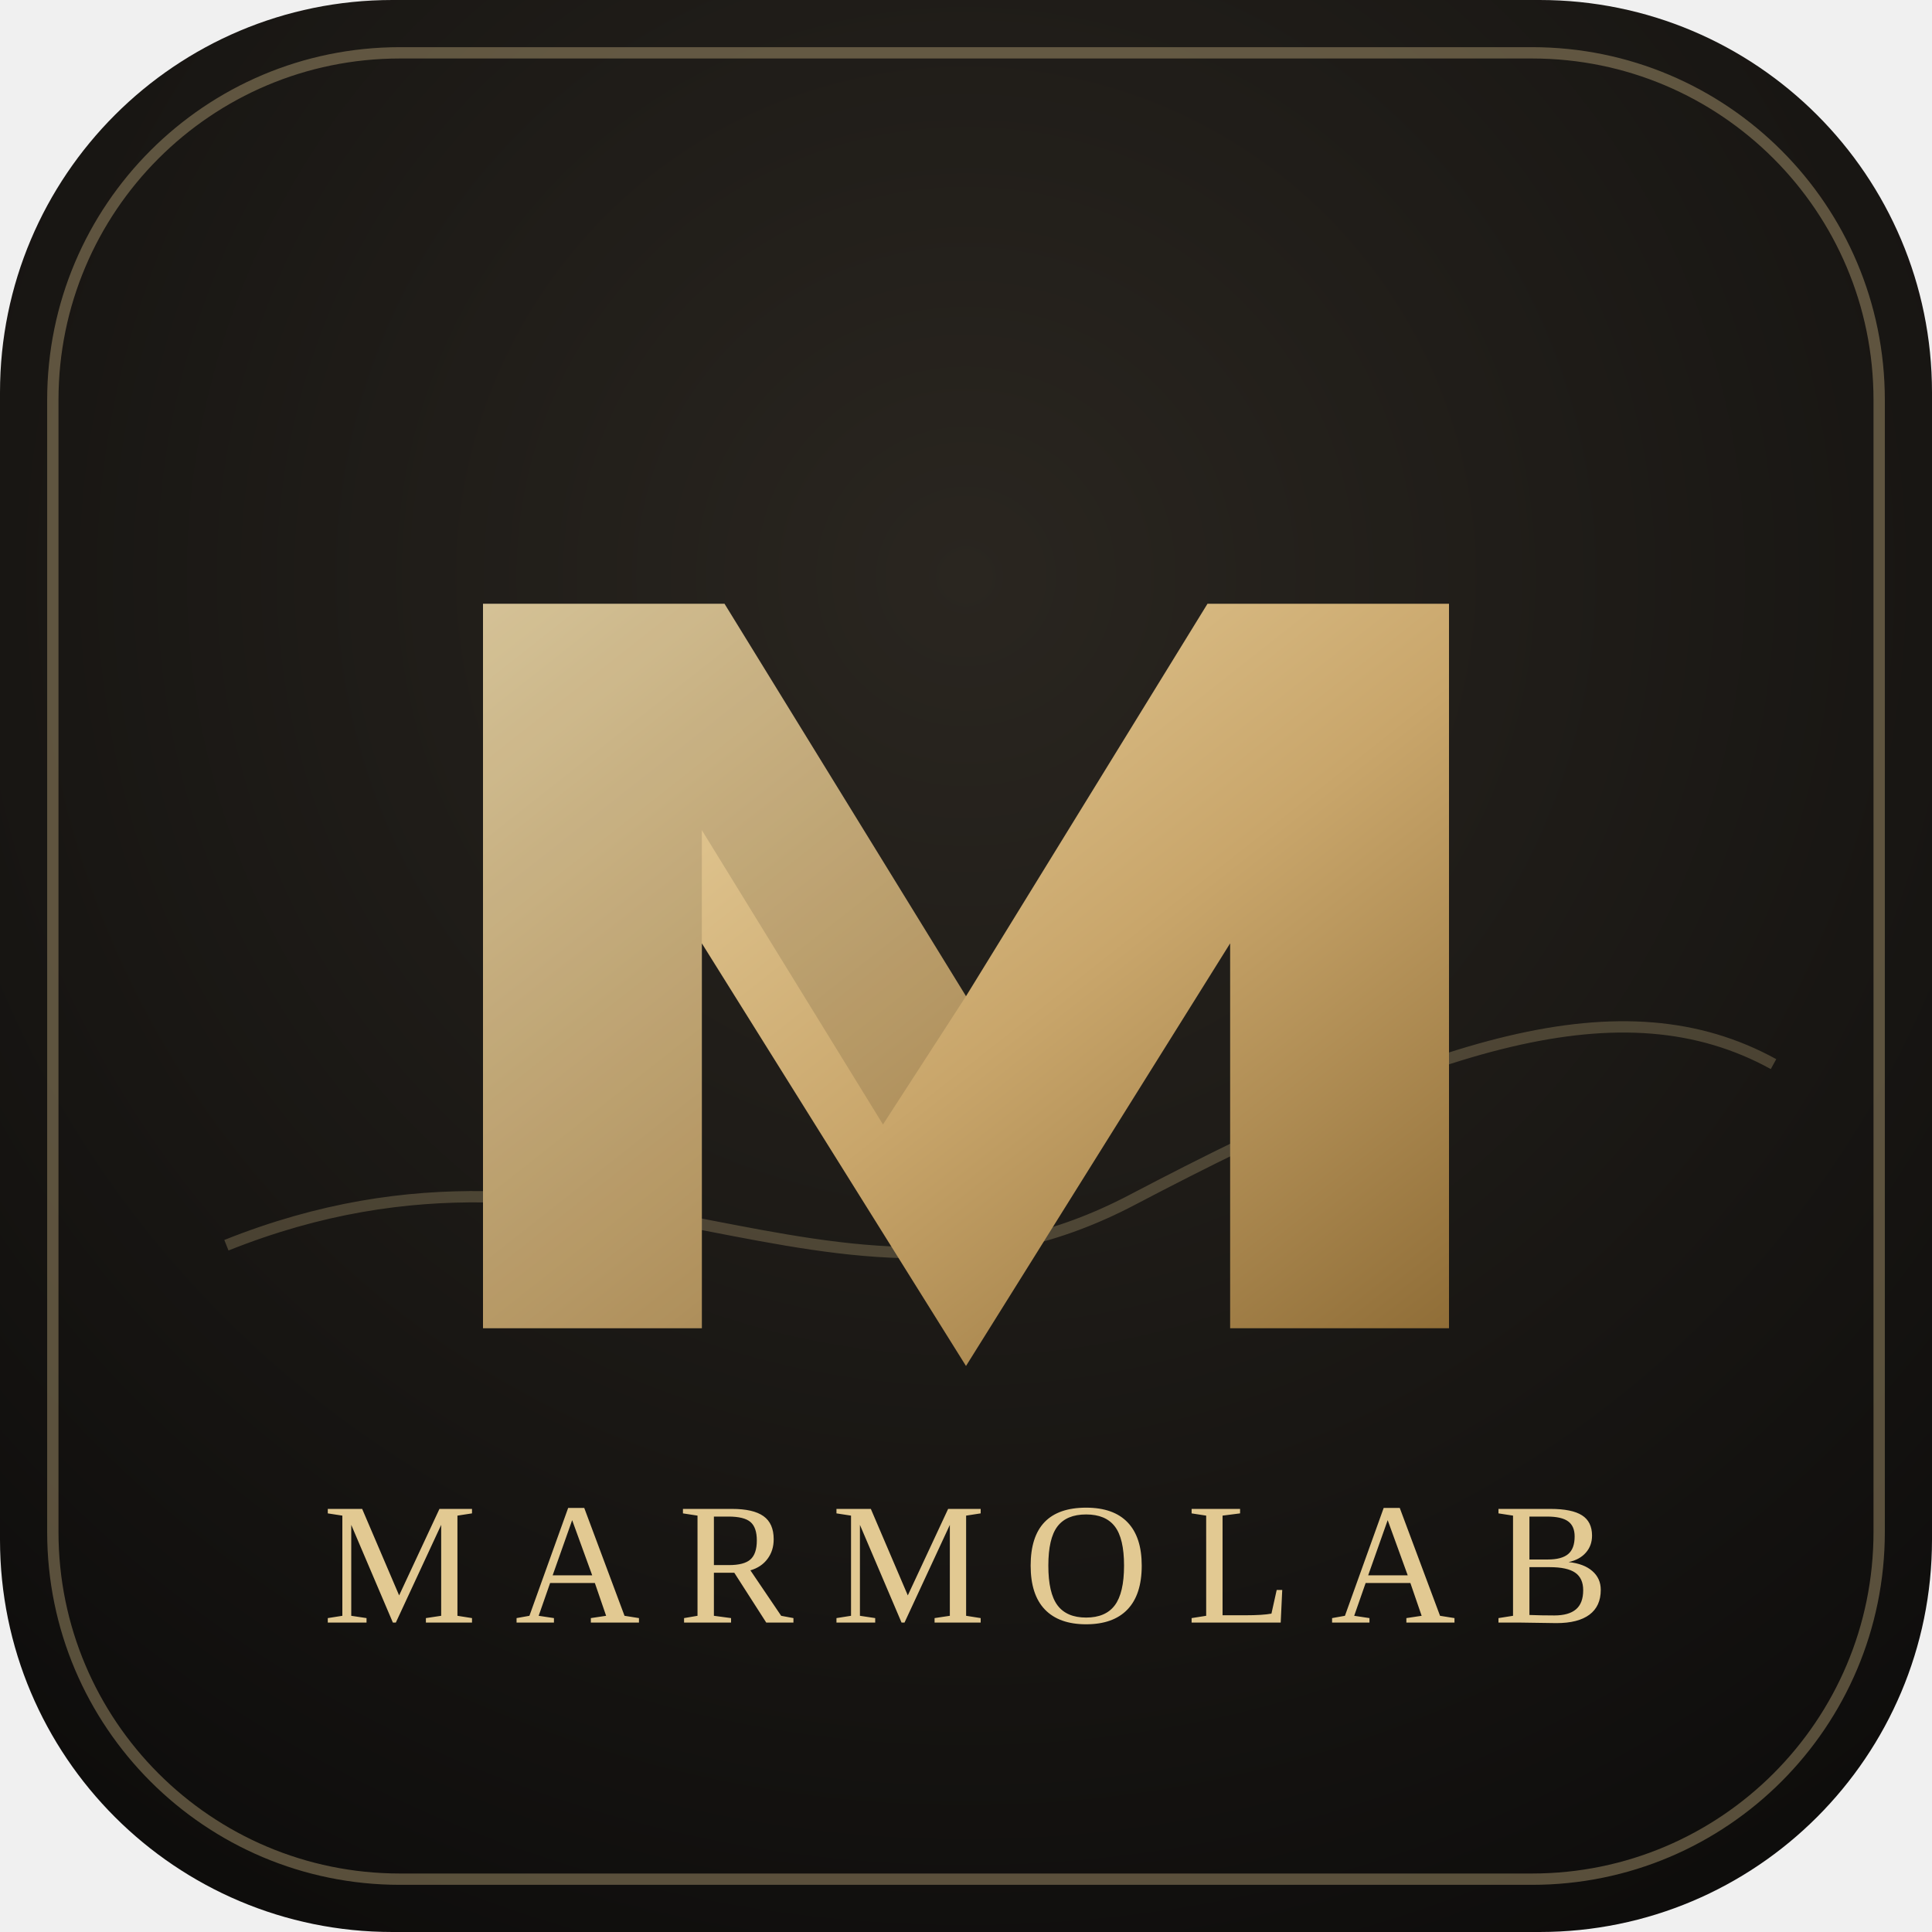
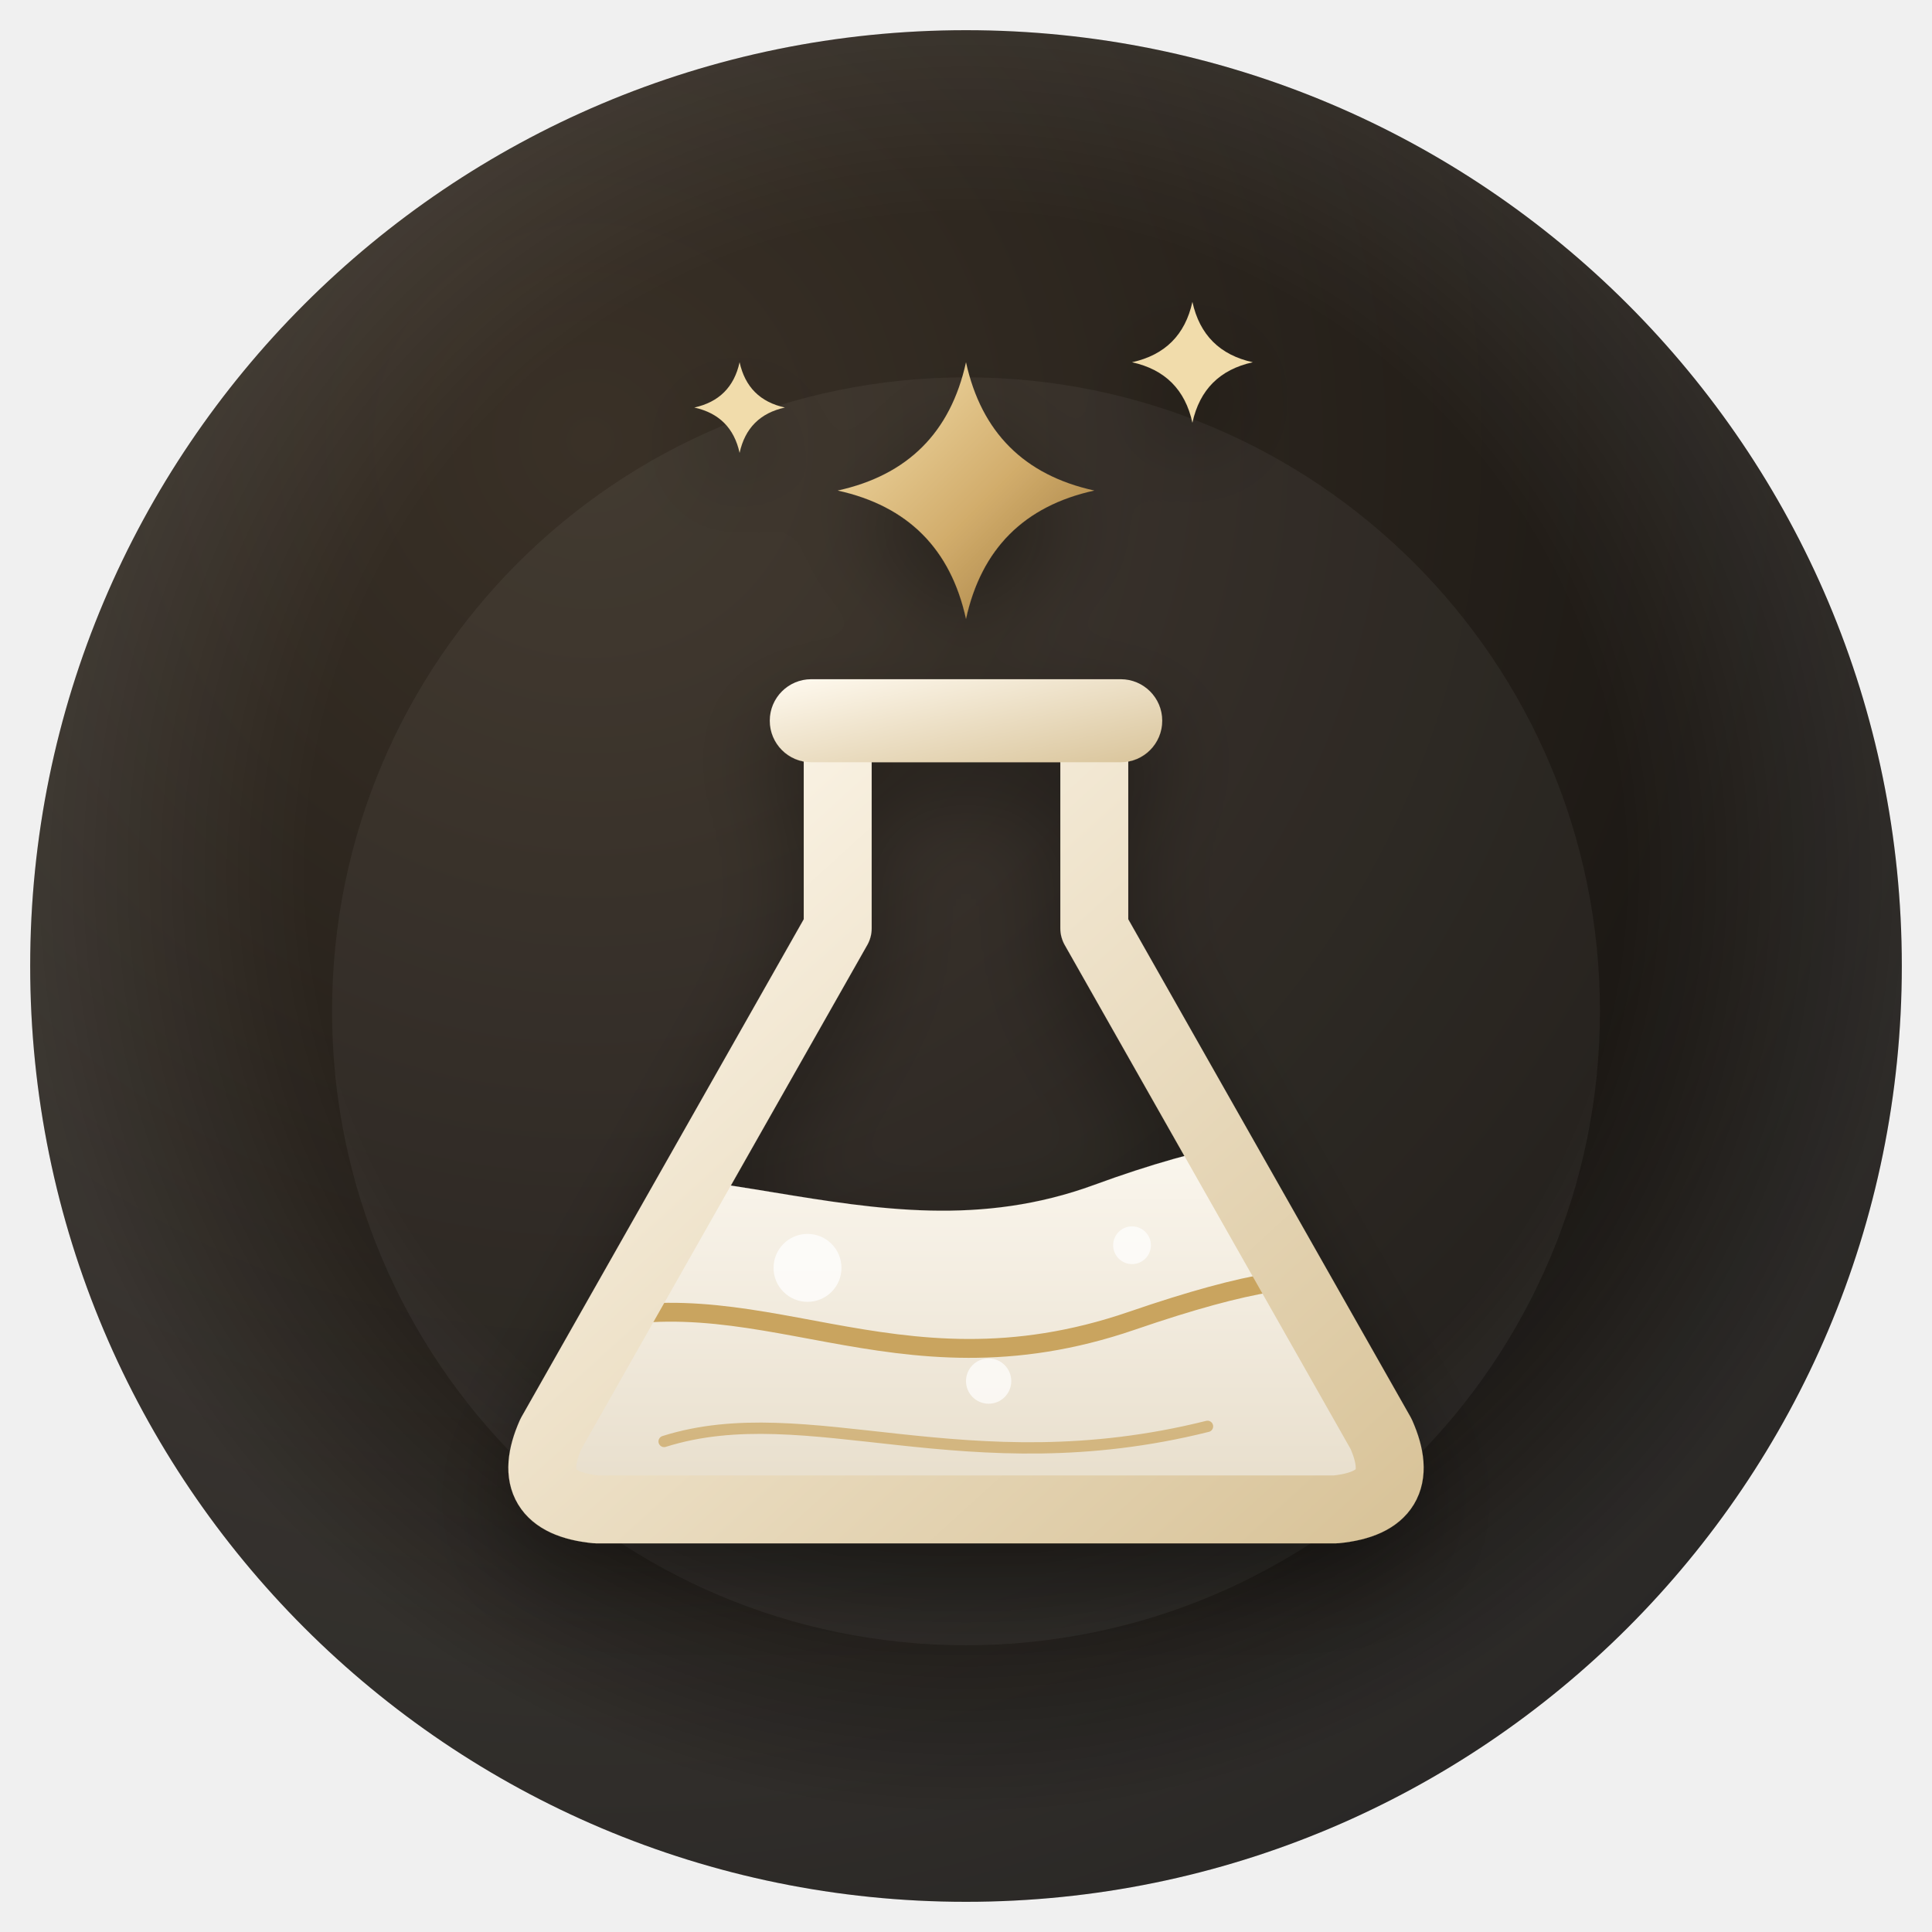
<svg xmlns="http://www.w3.org/2000/svg" viewBox="0 0 512 512" width="512" height="512">
  <defs>
-     <linearGradient id="oro" x1="0" y1="0" x2="1" y2="1">
-       <stop offset="0" stop-color="#f1dcab" />
-       <stop offset=".55" stop-color="#c9a66b" />
-       <stop offset="1" stop-color="#8c6a34" />
-     </linearGradient>
-     <radialGradient id="fondo" cx=".5" cy=".3" r=".8">
-       <stop offset="0" stop-color="#2a2620" />
+     <radialGradient id="f" cx=".3" cy=".22" r=".95">
+       <stop offset="0" stop-color="#3a3127" />
      <stop offset="1" stop-color="#0d0c0b" />
    </radialGradient>
+     <radialGradient id="a" cx=".5" cy=".45" r=".5">
+       <stop offset=".7" stop-color="#fff" stop-opacity="0" />
+       <stop offset="1" stop-color="#fff" stop-opacity=".10" />
+     </radialGradient>
+     <linearGradient id="l" x1="0" y1="0" x2="0" y2="1">
+       <stop offset="0" stop-color="#fbf7ef" />
+       <stop offset="1" stop-color="#e3d8c3" />
+     </linearGradient>
+     <linearGradient id="b" x1="0" y1="0" x2="1" y2="1">
+       <stop offset="0" stop-color="#fffaf0" />
+       <stop offset="1" stop-color="#d9c49a" />
+     </linearGradient>
+     <linearGradient id="o" x1="0" y1="0" x2="1" y2="1">
+       <stop offset="0" stop-color="#f6e2b0" />
+       <stop offset=".55" stop-color="#d2ad6c" />
+       <stop offset="1" stop-color="#9a7539" />
+     </linearGradient>
+     <clipPath id="c">
+       <path d="M222 196 V246 L146 380 Q138 398 158 400 H354 Q374 398 366 380 L290 246 V196 Z" />
+     </clipPath>
+     <filter id="s" x="-20%" y="-20%" width="140%" height="140%">
+       <feDropShadow dx="0" dy="10" stdDeviation="12" flood-color="#000" flood-opacity=".35" />
+     </filter>
  </defs>
-   <rect width="512" height="512" rx="104" fill="url(#fondo)" />
-   <rect x="14" y="14" width="484" height="484" rx="92" fill="none" stroke="#e2c992" stroke-opacity=".35" stroke-width="3" />
-   <path d="M60 330 C 160 290, 220 360, 300 318 S 430 260, 470 282" fill="none" stroke="#e2c992" stroke-opacity=".25" stroke-width="3" />
-   <path d="M128 352 V160 l64 0 64 104 64 -104 64 0 V352 h-58 V250 l-70 112 -70 -112 V352 z" fill="url(#oro)" />
-   <path d="M128 160 l64 0 64 104 -22 34 -48 -78 V352 h-58 z" fill="#000" fill-opacity=".12" />
-   <text x="256" y="430" text-anchor="middle" font-family="Georgia, 'Times New Roman', serif" font-size="46" letter-spacing="10" fill="#e2c992">MARMOLAB</text>
+   <circle cx="256" cy="256" r="248" fill="url(#f)" />
+   <circle cx="256" cy="256" r="248" fill="url(#a)" />
+   <circle cx="256" cy="268" r="168" fill="#fff" fill-opacity=".05" />
+   <g filter="url(#s)">
+     <g clip-path="url(#c)">
+       <path d="M120 318 C 180 296, 230 336, 290 314 S 380 300, 400 312 V420 H120 Z" fill="url(#l)" />
+       <path d="M150 352 C 200 336, 236 372, 300 350 S 360 344, 380 352" fill="none" stroke="#c9a45f" stroke-width="5" stroke-linecap="round" />
+       <path d="M176 382 C 214 370, 256 394, 320 378" fill="none" stroke="#c9a45f" stroke-width="3" stroke-opacity=".7" stroke-linecap="round" />
+       <circle cx="214" cy="336" r="9" fill="#fff" fill-opacity=".75" />
+       <circle cx="262" cy="366" r="6" fill="#fff" fill-opacity=".7" />
+       <circle cx="300" cy="330" r="5" fill="#fff" fill-opacity=".7" />
+     </g>
+     <path d="M222 196 V246 L146 380 Q138 398 158 400 H354 Q374 398 366 380 L290 246 V196" fill="none" stroke="url(#b)" stroke-width="18" stroke-linejoin="round" stroke-linecap="round" />
+     <rect x="204" y="180" width="104" height="22" rx="11" fill="url(#b)" />
+     <path d="M256 96 Q262.12 123.88 290 130 Q262.12 136.12 256 164 Q249.88 136.12 222 130 Q249.88 123.88 256 96 Z" fill="url(#o)" />
+     <path d="M316 80 Q318.88 93.12 332 96 Q318.88 98.88 316 112 Q313.12 98.88 300 96 Q313.12 93.12 316 80 Z" fill="#f1dcab" />
+     <path d="M196 96 Q198.16 105.84 208 108 Q198.16 110.16 196 120 Q193.84 110.16 184 108 Q193.84 105.84 196 96 Z" fill="#f1dcab" />
+   </g>
</svg>
